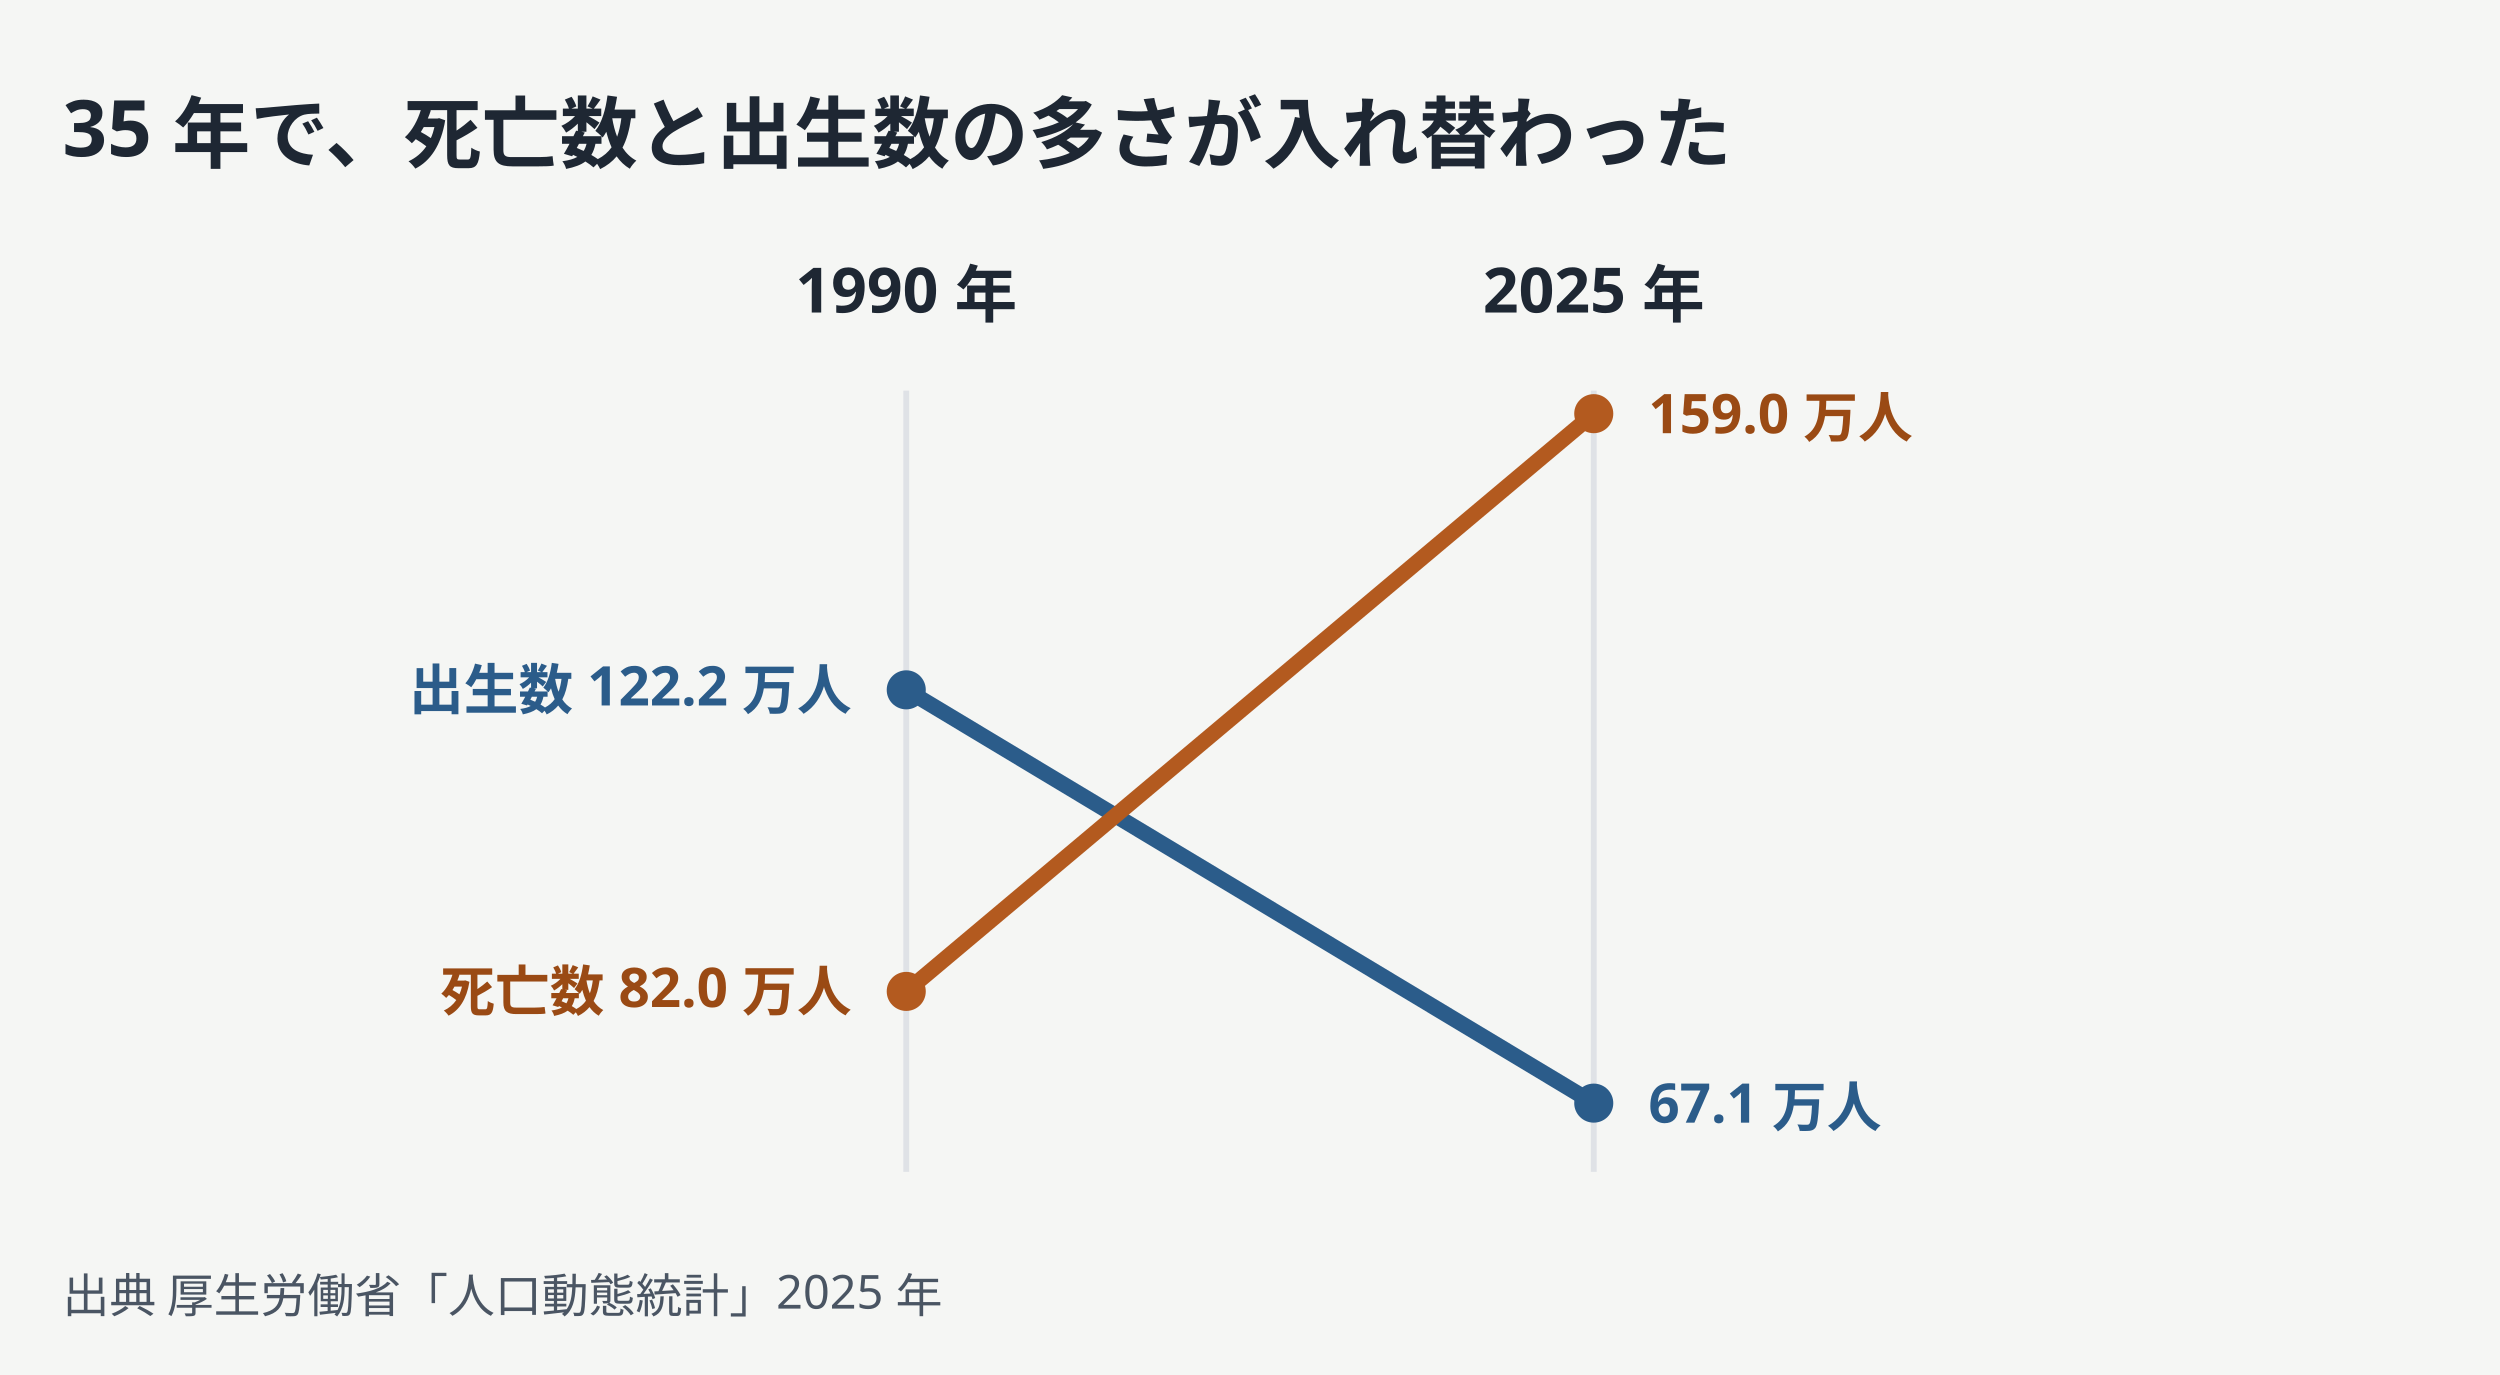
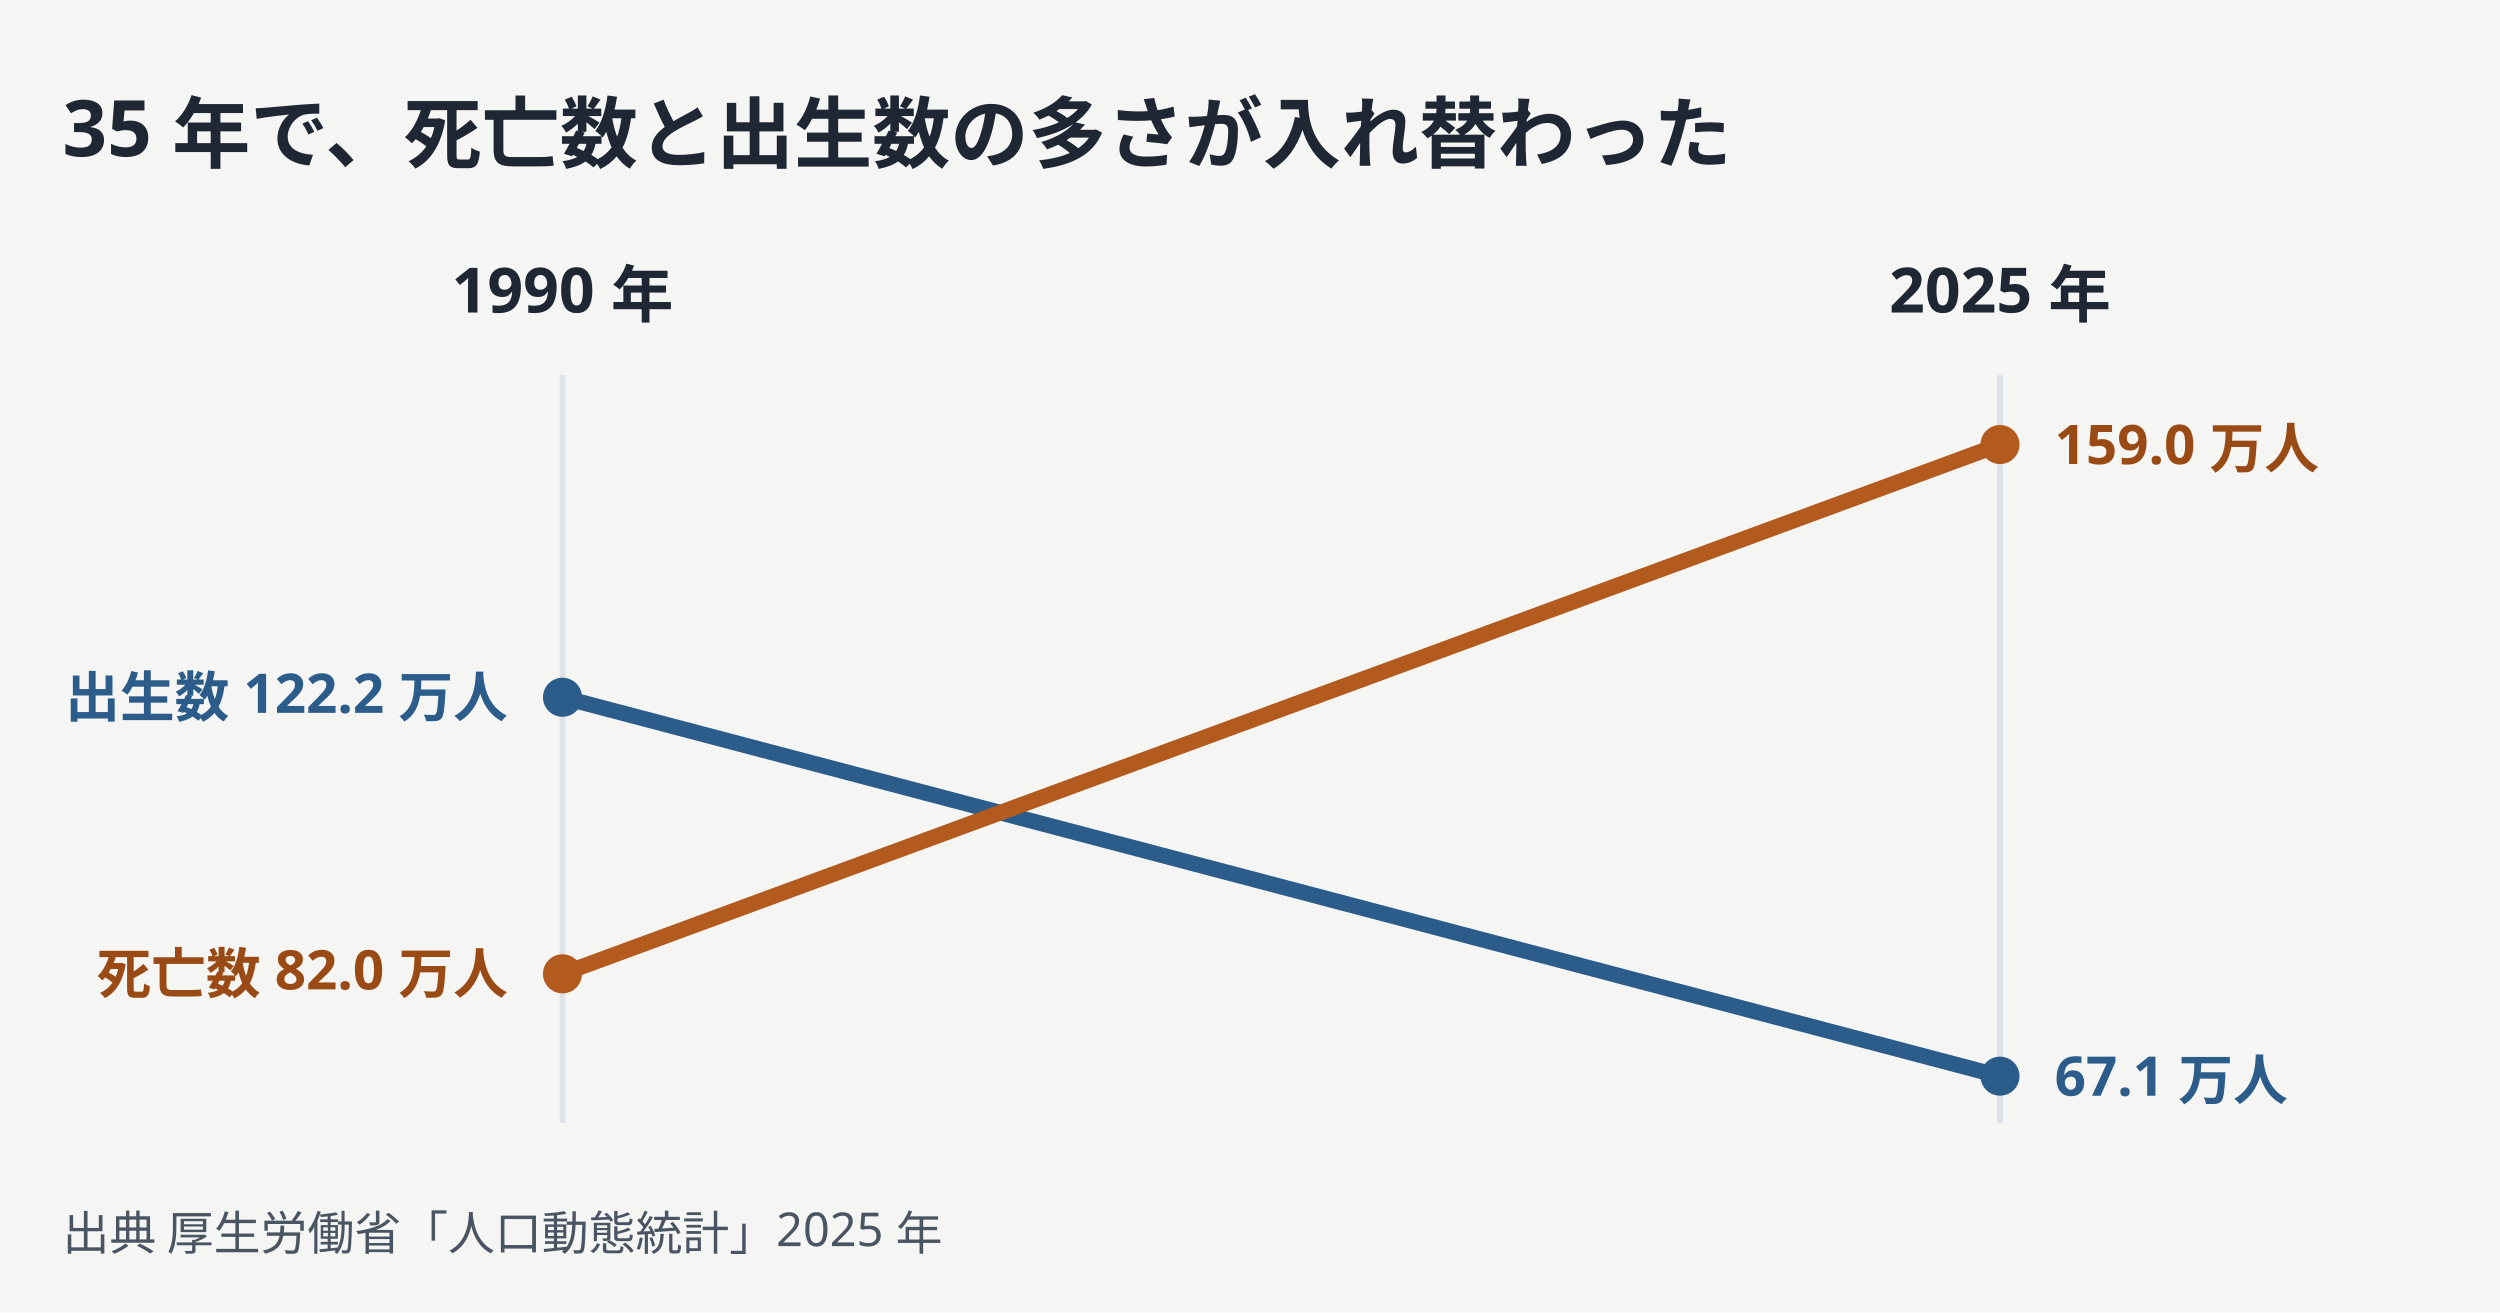
- <svg xmlns="http://www.w3.org/2000/svg" viewBox="0 0 640 352" width="640" height="352" font-family="'BIZ UDPGothic','Yu Gothic UI','Meiryo','Hiragino Sans','Noto Sans JP',sans-serif">
-   <rect x="0" y="0" width="640" height="352" fill="#f5f6f4" />
+ <svg xmlns="http://www.w3.org/2000/svg" viewBox="0 0 640 336" width="640" height="336" font-family="'BIZ UDPGothic','Yu Gothic UI','Meiryo','Hiragino Sans','Noto Sans JP',sans-serif">
+   <rect x="0" y="0" width="640" height="336" fill="#f5f6f4" />
  <style>
    .title { font-size: 20px; font-weight: 700; fill: #1e2733; }
    .h { font-size: 16px; font-weight: 700; fill: #1e2733; }
    .t { font-size: 16px; fill: #1e2733; }
    .s { font-size: 14px; fill: #4a5563; }
+     .hp { font-size: 16px; font-weight: 700; fill: #2b5c8a; }
    .p { font-size: 14px; font-weight: 700; fill: #2b5c8a; }
    .o { font-size: 14px; font-weight: 700; fill: #9a4a14; }
    .src { font-size: 12px; fill: #4a5563; }
  </style>
  <text x="16" y="40" class="title">35 年で、死亡数と出生数の多さが入れ替わった</text>
-   <text x="232" y="80" class="h" text-anchor="middle">1990 年</text>
-   <text x="408" y="80" class="h" text-anchor="middle">2025 年</text>
-   <path d="M232,100 V300 M408,100 V300" stroke="#dfe2e6" stroke-width="1.5" />
-   <path d="M232,176.6 L408,282.4" stroke="#2b5c8a" stroke-width="4" stroke-linecap="round" />
-   <circle cx="232" cy="176.6" r="5" fill="#2b5c8a" />
-   <circle cx="408" cy="282.4" r="5" fill="#2b5c8a" />
-   <text x="218" y="181.6" class="p" text-anchor="end">出生数 122.2 万人</text>
-   <text x="422" y="287.4" class="p">67.1 万人</text>
-   <path d="M232,253.8 L408,105.9" stroke="#b35a1f" stroke-width="4" stroke-linecap="round" />
-   <circle cx="232" cy="253.8" r="5" fill="#b35a1f" />
-   <circle cx="408" cy="105.9" r="5" fill="#b35a1f" />
-   <text x="218" y="258.8" class="o" text-anchor="end">死亡数 82.0 万人</text>
-   <text x="422" y="110.9" class="o">159.0 万人</text>
-   <text x="16" y="336" class="src">出典 厚生労働省「人口動態統計」2025 年</text>
+   <text x="144" y="80" class="h" text-anchor="middle">1990 年</text>
+   <text x="512" y="80" class="h" text-anchor="middle">2025 年</text>
+   <path d="M144,96 V287.5 M512,96 V287.5" stroke="#dfe2e6" stroke-width="1.5" />
+   <path d="M144,178.5 L512,275.5" stroke="#2b5c8a" stroke-width="4" stroke-linecap="round" />
+   <circle cx="144" cy="178.5" r="5" fill="#2b5c8a" />
+   <circle cx="512" cy="275.5" r="5" fill="#2b5c8a" />
+   <text x="130" y="183.5" class="p" text-anchor="end">出生数 122.2 万人</text>
+   <text x="526" y="280.5" class="p">67.1 万人</text>
+   <path d="M144,249.3 L512,113.8" stroke="#b35a1f" stroke-width="4" stroke-linecap="round" />
+   <circle cx="144" cy="249.3" r="5" fill="#b35a1f" />
+   <circle cx="512" cy="113.8" r="5" fill="#b35a1f" />
+   <text x="130" y="254.3" class="o" text-anchor="end">死亡数 82.0 万人</text>
+   <text x="526" y="118.8" class="o">159.0 万人</text>
+   <text x="16" y="320" class="src">出典 厚生労働省「人口動態統計」2025 年</text>
</svg>
